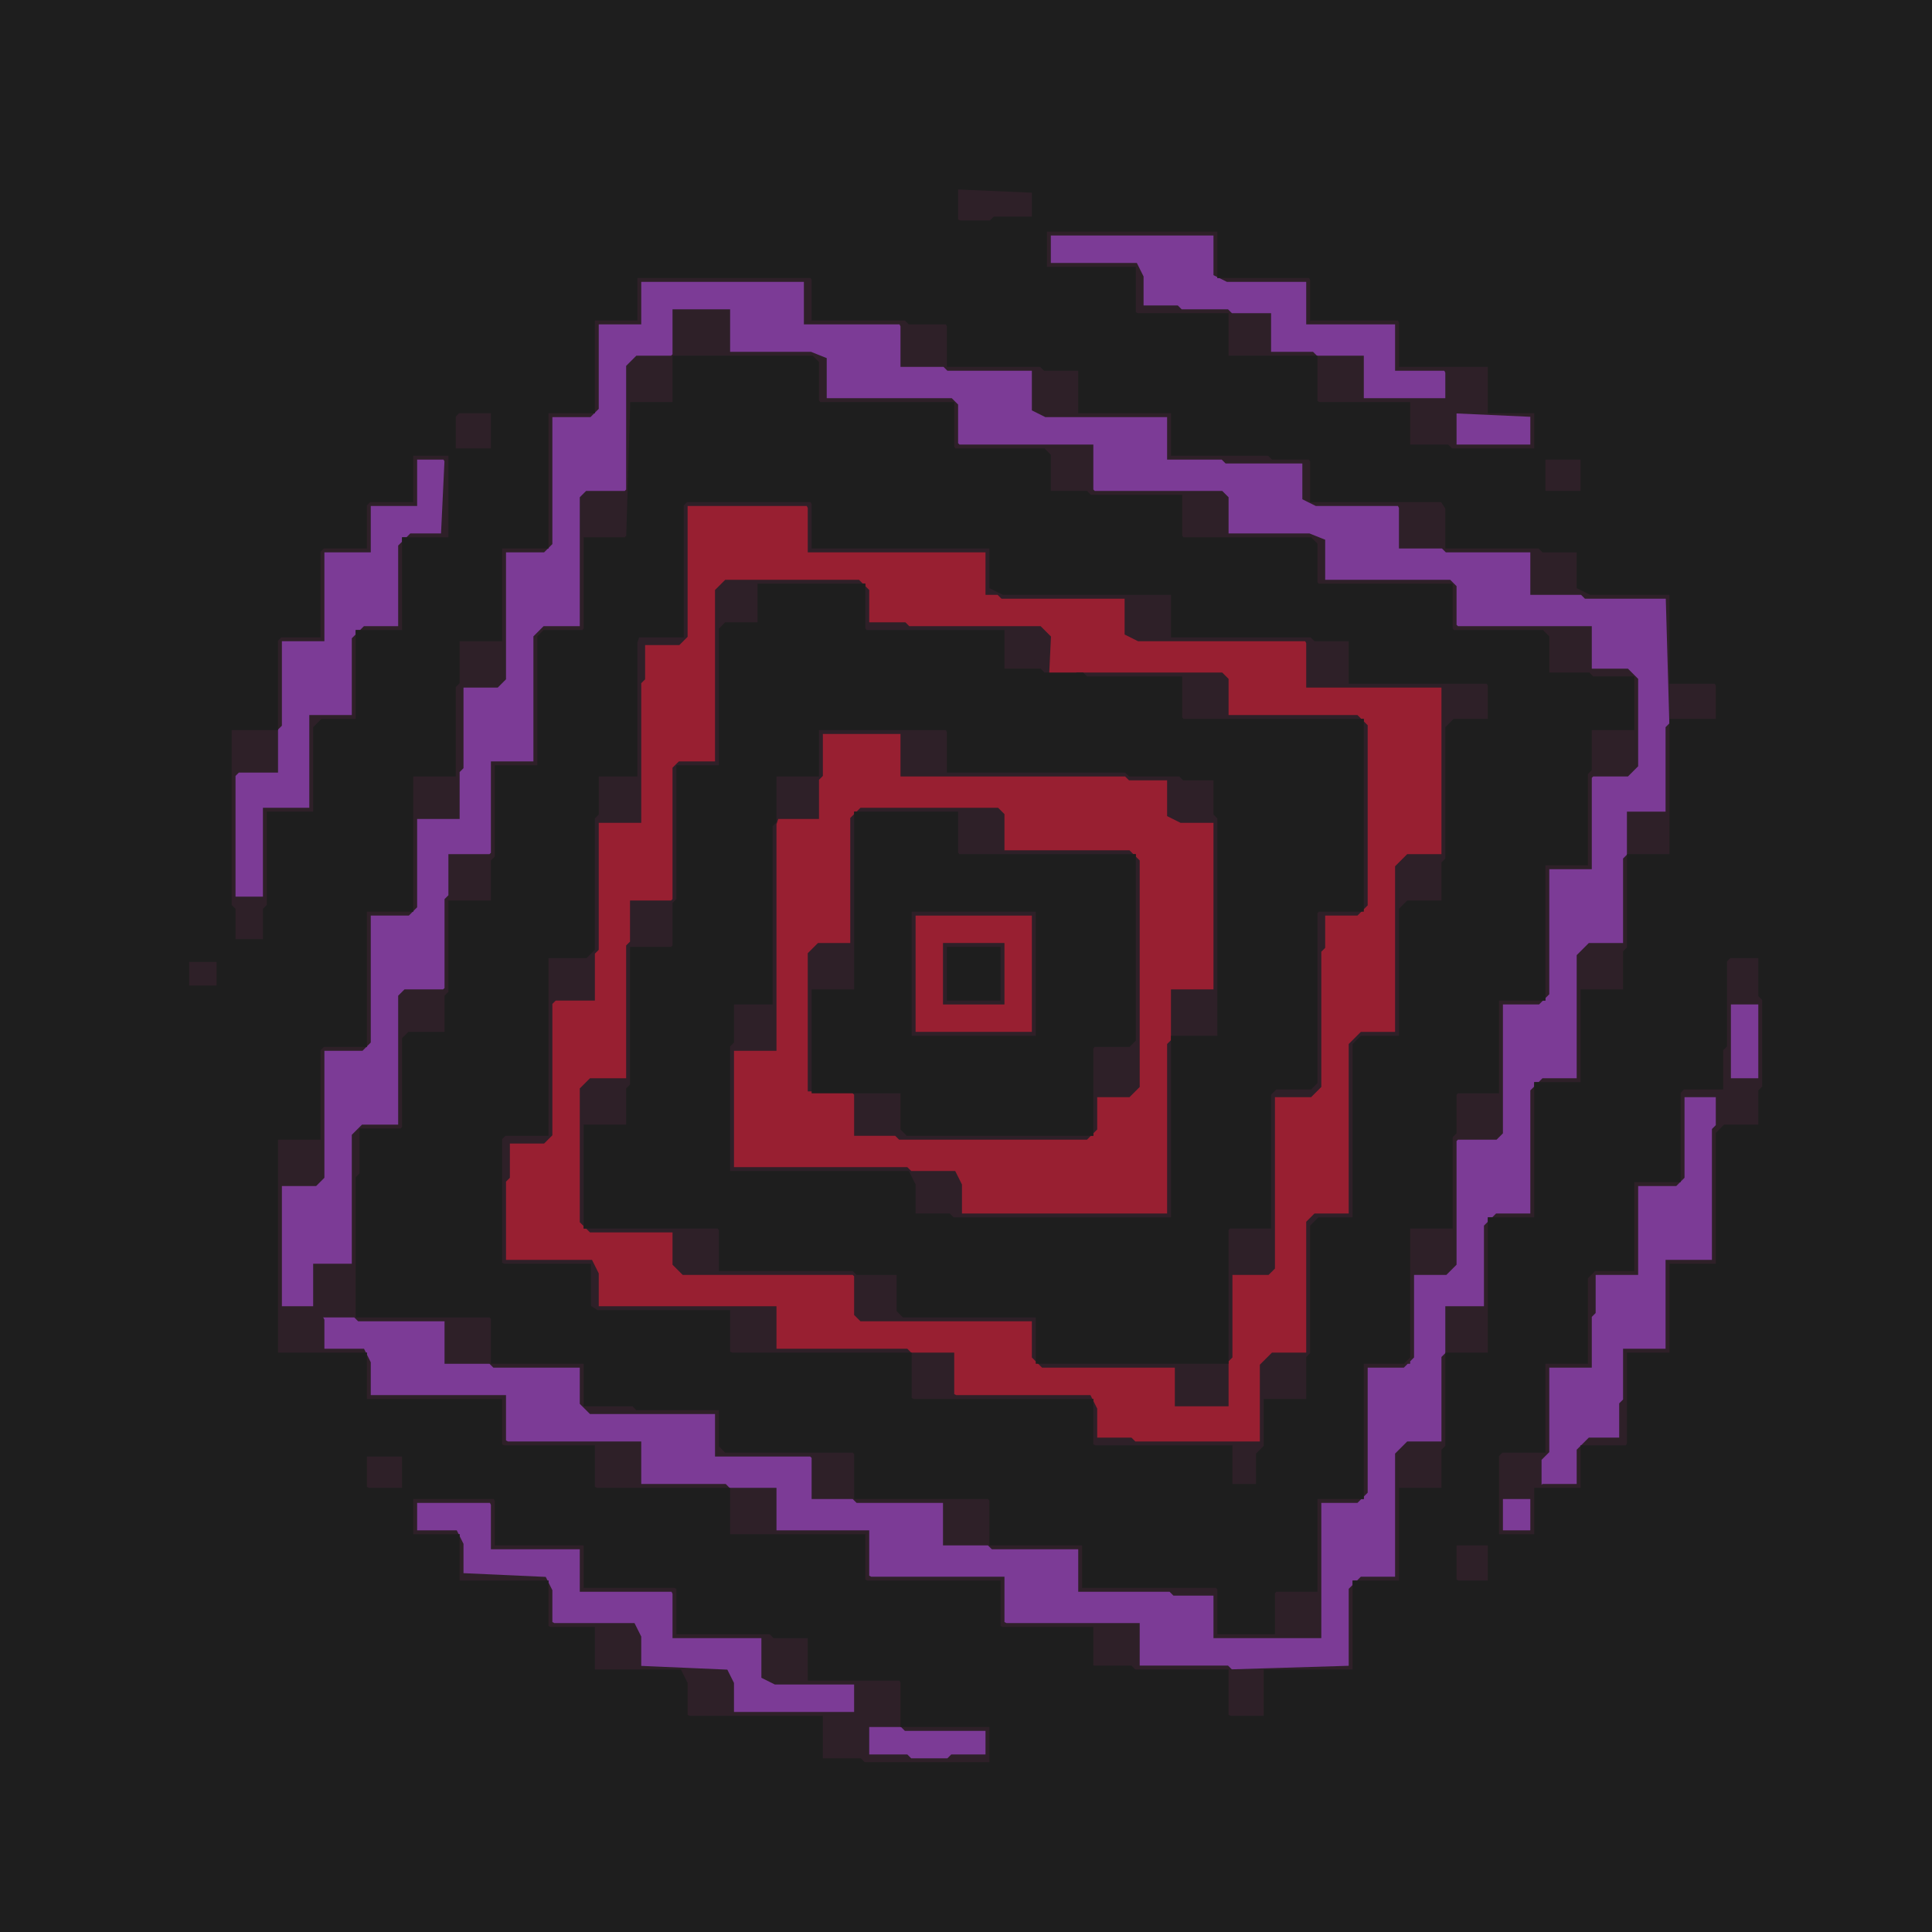
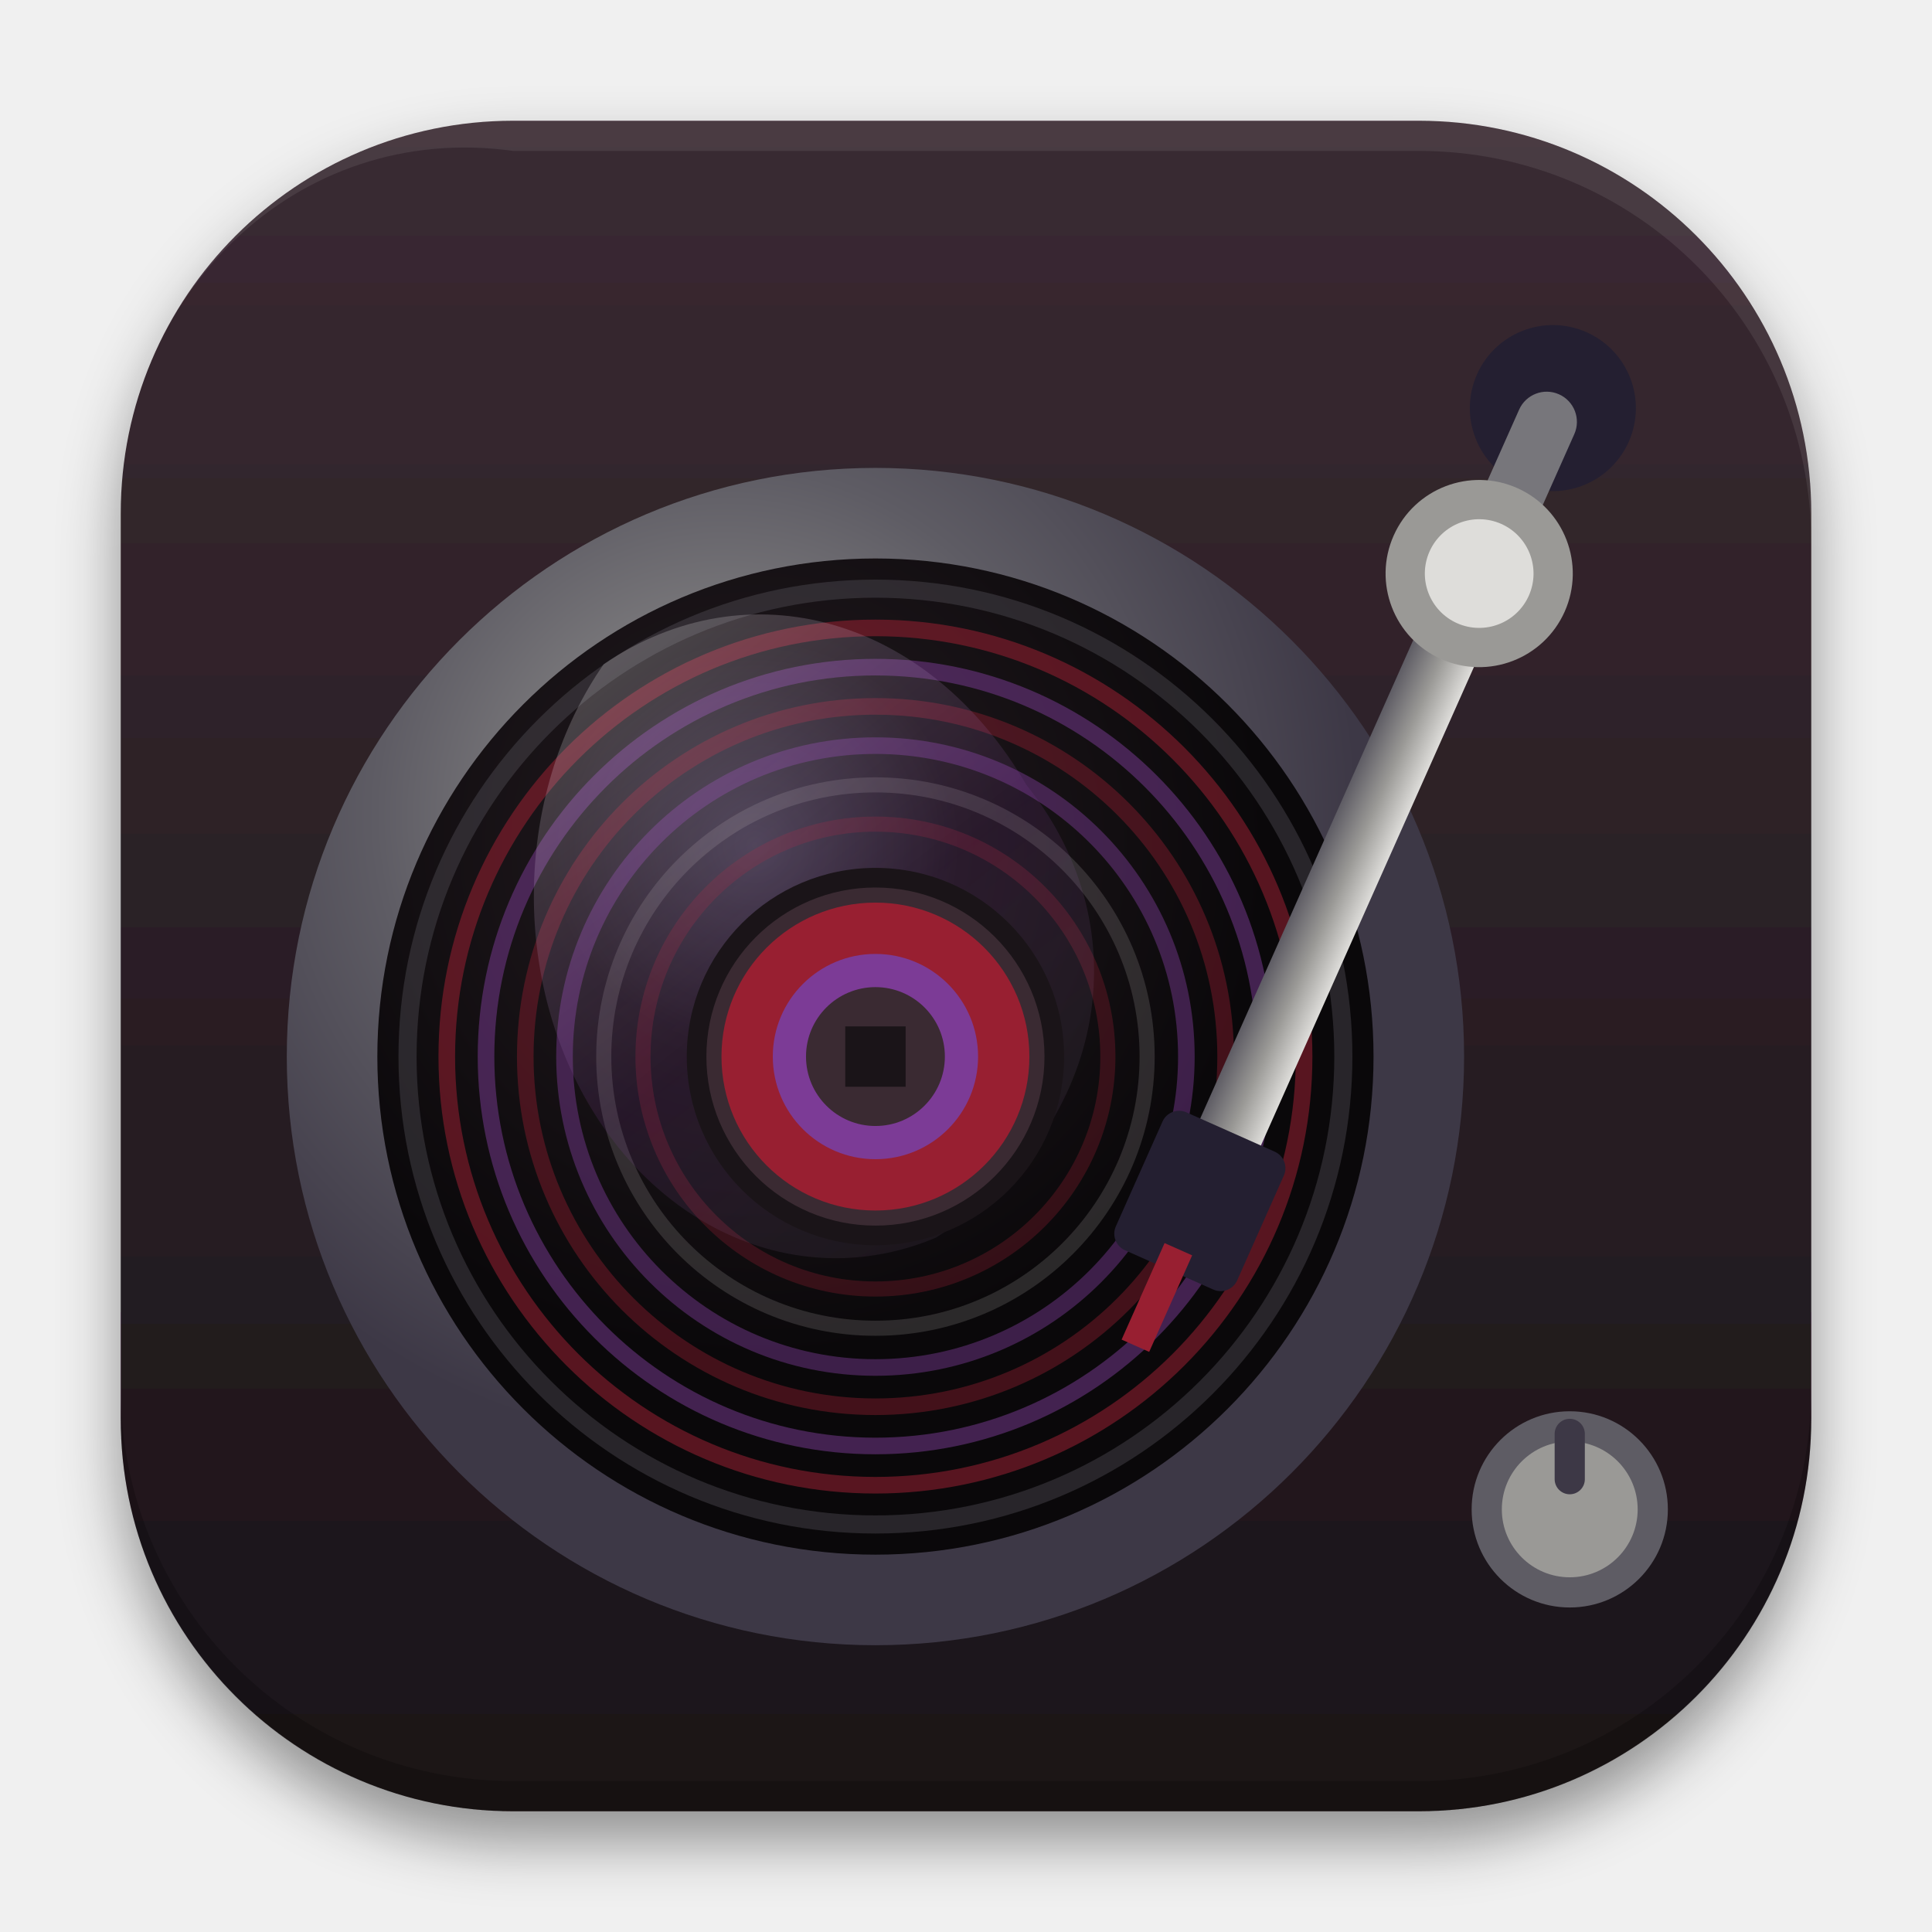
- <svg xmlns="http://www.w3.org/2000/svg" width="128" height="128" viewBox="0 0 128 128" fill="none">
-   <g clip-path="url(#clip0_1_40)">
-     <rect width="128" height="128" fill="white" />
-     <path d="M45.056 33.024H53.632L54.016 33.408V35.968L54.144 36.096H65.792V38.784L66.176 38.912L66.432 39.168H75.008V41.6L75.392 41.984H86.656L87.04 42.368V44.928L87.168 45.056H96V56.704L95.616 57.088H93.312L92.928 57.472V68.736L92.8 68.864H90.24L89.856 69.248V80.896H87.168L87.04 81.024V89.728L86.656 90.112H84.352L83.968 90.496V96H74.88L74.624 95.744H72.192V93.312L71.808 92.928H63.104L62.72 92.544V90.112H60.032L59.776 89.856H50.944V87.04H39.296L39.168 86.912V84.352L38.784 83.968H33.024V77.952L33.28 77.696V75.264H35.712L36.096 74.88V66.176L36.48 65.792H38.912V62.848L39.168 62.592V54.016H41.856L41.984 53.888V44.928L42.24 44.672V42.24H44.672L45.056 41.856V33.024ZM48.384 38.912L47.872 39.424V50.944H45.312L45.056 51.2V59.904L44.8 60.16H42.24V62.72L41.984 62.976V71.936H39.424L38.912 72.448V80.896L39.424 81.152H45.056V83.712L45.568 83.968H56.832L57.088 84.48V87.04H57.344H68.864V89.856L69.376 90.112H78.336V90.368V92.672H80.896V90.112L81.152 89.856V83.968H83.968V72.448L84.224 72.192H86.784L87.04 71.936V62.976L87.296 62.72V60.16H89.856L90.112 59.904V48.384L89.856 47.872H81.152H80.896V45.312V45.056H69.376H69.12V42.496L68.864 41.984H60.16L59.904 41.728H57.088V39.424L56.832 38.912H48.384Z" fill="#981F31" stroke="#981F31" />
-     <path d="M54.016 48.128H60.16V50.816L60.288 50.944H74.624L74.88 51.2H77.824V53.632L78.208 54.016H80.768L80.896 54.144V66.048H78.08V68.992L77.824 69.248V80.896H63.36L63.232 80.768V78.464L62.848 78.08H60.032L59.776 77.824H48.128V69.248L48.256 69.12H50.816L50.944 68.992V54.4L51.2 53.76H53.76V51.328L54.016 51.072V48.128ZM57.344 54.016L56.832 54.528V62.976H54.528L54.016 63.488V71.936H54.272H56.832L57.088 72.448V74.752H59.648L59.904 75.008H71.936L72.192 74.752V72.192H74.752L75.008 71.936V57.344L74.752 56.832H66.304H66.048V54.272V54.016H57.344Z" fill="#981F31" stroke="#981F31" />
-     <path d="M60.16 60.16H68.864V68.864H60.16V60.16ZM62.976 62.976V66.048H66.048V62.976H62.976Z" fill="#981F31" stroke="#981F31" />
-     <path d="M69.12 15.104H80.768L80.896 15.232V17.792L81.28 18.176H87.04V20.992H92.928V24.064H95.872L96.256 24.448V26.88L101.888 27.136V29.952H96V26.88H89.984L89.856 26.752V24.064H86.912L86.656 23.808H83.712V21.248H81.28L81.024 20.992H77.952L77.696 20.736H75.264V18.304L74.88 17.92H69.12V15.104Z" fill="#7C3B96" stroke="#7C3B96" />
-     <path d="M41.984 18.176H53.632L53.76 18.304V20.992H59.776L60.16 21.376V23.808H62.592L62.848 24.064H68.864V26.752L69.248 27.136H77.696L77.824 27.264V29.952H81.024L81.28 30.208H86.784V32.64L87.168 33.024H92.8L93.184 33.408V35.84H95.616L95.872 36.096H101.888V38.912H104.832L105.088 39.168H110.848L111.104 48L110.848 48.256V54.272H108.288V56.704L108.032 56.96V62.592L107.648 62.976H105.344L104.96 63.36V71.808L104.832 71.936H102.272L101.888 72.32V80.896H99.2L98.816 81.28V86.912L98.688 87.04H96.256V89.728L96 89.984V95.616L95.616 96H93.312L92.928 96.384V104.832L92.8 104.96H90.24L89.856 105.344V110.848L81.28 111.104L81.024 110.848H75.008V108.16L74.88 108.032H66.432L66.048 107.648V104.96H57.472L57.088 104.576V101.888H51.072L50.944 101.76V99.072H48L47.744 98.816H41.984V96.128L41.856 96H33.408L33.024 95.616V92.928H24.192L24.064 92.8V90.24L23.68 89.856H20.992V87.424L20.608 87.04H18.304L18.176 86.912V78.08H20.608L20.992 77.696V69.248L21.12 69.12H23.68L24.064 68.736V60.16H26.752L27.136 59.776V53.888L27.264 53.76H29.952V50.816L30.208 50.56V45.056H32.64L33.024 44.672V36.224L33.152 36.096H35.712L36.096 35.712V27.136H38.784L39.168 26.752V21.12L39.296 20.992H41.984V18.176ZM45.056 20.992V23.808L44.8 24.064H42.496L41.984 24.576V32.768L41.728 33.024H39.168L38.912 33.28V41.984H36.352L35.84 42.496V50.944H33.024V56.832L32.768 57.088H30.208V59.648L29.952 59.904V65.792L29.696 66.048H27.136L26.88 66.304V75.008H24.32L23.808 75.52V84.224H21.248V86.784H23.808L24.064 87.04H29.952V89.856H32.768L33.024 90.112H38.912V92.928L39.424 93.184H47.872V93.44V96H54.016L54.272 96.512V98.816H56.832L57.088 99.072H62.976V101.888H65.792L66.048 102.144H71.936V104.96H77.824L78.08 105.216H80.896V108.032H87.04V99.328L87.296 99.072H89.856L90.112 98.816V90.112H92.928L93.184 89.856V83.968H95.744L96 83.712V75.52L96.512 75.008H99.072V66.048H101.888L102.144 65.792V57.344L102.4 57.088H104.96V51.456L105.472 50.944H107.776L108.032 50.688V45.312L107.776 44.8H104.96V41.984H96.512L96 41.728V39.168V38.912H87.296V36.096L86.784 35.84H80.896V33.28V33.024H72.448L71.936 32.768V29.952H63.488L62.976 29.696V27.136V26.88H54.272V24.064L53.76 23.808H48.128H47.872V20.992H45.056Z" fill="#7C3B96" stroke="#7C3B96" />
-     <path d="M27.136 29.952H29.568L29.952 30.336L29.696 35.84H27.264L26.88 36.224V41.984H24.192L23.808 42.368V47.872H20.992V53.632L20.608 54.016H17.92V59.904H15.104V51.072L15.488 50.688H17.92V48L18.176 47.744V41.984H20.992V36.096H24.064V33.024H27.136V29.952Z" fill="#7C3B96" stroke="#7C3B96" />
-     <path d="M114.176 66.048H116.992V71.552L116.608 71.936H114.176V66.048Z" fill="#7C3B96" stroke="#7C3B96" />
-     <path d="M111.104 72.192H114.176V74.624L113.92 74.88V83.584L113.536 83.968H110.848V89.728L110.72 89.856H108.032V92.8L107.776 93.056V95.744H105.344L104.96 96.128V98.816H102.272L101.888 99.2V101.888H99.072V98.816H101.632V96.384L102.144 95.872V90.112H104.96V86.912L105.216 86.656V83.968H108.032V78.08H110.72L111.104 77.696V72.192Z" fill="#7C3B96" stroke="#7C3B96" />
-     <path d="M27.136 99.072H32.64L33.024 99.456V102.144H38.912V104.96H44.672L45.056 105.344V108.032H50.944V110.72L51.328 111.104H57.088V113.92H59.776L60.032 114.176H65.792V116.736H63.104L62.848 116.992H60.032L59.776 116.736H57.088V113.92H48.256L48.128 113.792V111.488L47.744 111.104L41.984 110.848V108.416L41.6 108.032H36.48L36.096 107.648V105.344L35.712 104.96L30.208 104.704V102.272L29.824 101.888H27.136V99.072Z" fill="#7C3B96" />
-     <path d="M57.088 113.92V111.104H51.328L50.944 110.72V108.032H45.056V105.344L44.672 104.96H38.912V102.144H33.024V99.456L32.64 99.072H27.136V101.888H29.824L30.208 102.272V104.704L35.712 104.96L36.096 105.344V107.648L36.48 108.032H41.6L41.984 108.416V110.848L47.744 111.104L48.128 111.488V113.792L48.256 113.92H57.088ZM57.088 113.92H59.776L60.032 114.176H65.792V116.736H63.104L62.848 116.992H60.032L59.776 116.736H57.088V113.92Z" stroke="#7C3B96" />
-     <path d="M62.976 12.032L68.864 12.288V14.72L68.992 14.848H81.024L81.152 14.976V17.92H86.912L87.296 18.304V20.736H92.8L93.184 21.12V23.808H99.072V26.88H102.144V29.952H105.216V33.024H101.888V30.336L101.76 30.208H95.872L95.616 29.952H92.928V27.136H87.168L86.784 26.752V24.064H80.896V21.376L80.768 21.248H75.136L74.752 20.864V18.176H68.864V14.848H65.92L65.664 15.104H63.36L62.976 14.72V12.032ZM69.12 15.104V17.92H75.008L75.264 18.432V20.736H77.824L78.08 20.992H81.152L81.408 21.248H83.712V23.808H86.784L87.04 24.064H89.856V26.88H90.112H96V29.952H101.888V27.136L96.256 26.88V24.576L96 24.064H92.928V20.992H87.04V18.176H81.408L80.896 17.92V15.36V15.104H69.12Z" fill="#2E2028" stroke="#2E2028" />
-     <path d="M41.728 17.92H53.888L54.272 18.304V20.736H60.032L60.288 20.992H62.848L63.232 21.376V23.808H68.992L69.248 24.064H71.936V26.88H78.08V29.568L78.208 29.696H84.096L84.352 29.952H86.912L87.296 30.336V32.64L87.424 32.768H95.616L96.256 33.408V35.84H102.016L102.272 36.096H104.96V38.528L105.344 38.912H111.104V44.8H113.792L114.176 45.184V48.128H111.104V56.96L110.976 57.088H108.288V62.848L108.032 63.104V66.048H105.216V72.192H102.144V81.024L102.016 81.152H99.072V89.984L98.944 90.112H96.256V95.872L96 96.128V99.072H93.184V105.216H90.112V111.104H84.224V113.792L83.84 114.176H81.28L80.896 113.792V111.104H74.88L74.624 110.848H71.936V108.288H66.176L65.792 107.904V105.216H57.216L56.832 104.832V102.272L56.704 102.144H47.872V99.2L47.744 99.072H39.296L38.912 98.688V96.256H33.152L32.768 95.872V93.184H23.936L23.808 93.056V90.112H17.92V75.008H20.736V69.248L21.12 68.864H23.808V60.032L23.936 59.904H26.88V51.072L27.008 50.944H29.696V45.184L29.952 44.928V41.984H32.768V35.84H35.84V27.008L35.968 26.88H38.912V20.864L39.04 20.736H41.728V17.92ZM41.984 18.176V20.992H39.424L39.168 21.248V26.88L38.912 27.136H36.096V35.84L35.84 36.096H33.28L33.024 36.352V44.8L32.768 45.056H30.208V50.688L29.952 50.944V53.76H27.392L27.136 54.016V59.904L26.88 60.16H24.064V68.864L23.808 69.12H21.248L20.992 69.376V77.824L20.736 78.08H18.176V87.04H18.432H20.736L20.992 87.552V89.856H23.808L24.064 90.368V92.928H24.32H33.024V95.744L33.536 96H41.984V96.256V98.816H47.872L48.128 99.072H50.944V101.888H51.2H57.088V104.704L57.6 104.96H66.048V107.776L66.56 108.032H75.008V108.288V110.848H81.152L81.408 111.104L89.856 110.848V105.472L90.368 104.96H92.928V96.512L93.44 96H95.744L96 95.744V90.112L96.256 89.856V87.04H98.816V81.408L99.328 80.896H101.888V72.448L102.4 71.936H104.96V63.488L105.472 62.976H107.776L108.032 62.72V57.088L108.288 56.832V54.272H110.848V48.384L111.104 48.128L110.848 39.168H105.216L104.96 38.912H101.888V36.096H96L95.744 35.84H93.184V33.536L92.928 33.024H87.296L86.784 32.768V30.208H81.408L81.152 29.952H77.824V27.392V27.136H69.376L68.864 26.88V24.064H62.976L62.72 23.808H60.16V21.504L59.904 20.992H53.76V18.432V18.176H41.984Z" fill="#2E2028" />
-     <path d="M111.104 48.128H114.176V45.184L113.792 44.8H111.104V38.912H105.344L104.96 38.528V36.096H102.272L102.016 35.84H96.256V33.408L95.616 32.768H87.424L87.296 32.64V30.336L86.912 29.952H84.352L84.096 29.696H78.208L78.08 29.568V26.88H71.936V24.064H69.248L68.992 23.808H63.232V21.376L62.848 20.992H60.288L60.032 20.736H54.272V18.304L53.888 17.92H41.728V20.736H39.04L38.912 20.864V26.88H35.968L35.84 27.008V35.84H32.768V41.984H29.952V44.928L29.696 45.184V50.944H27.008L26.88 51.072V59.904H23.936L23.808 60.032V68.864H21.12L20.736 69.248V75.008H17.92V90.112H23.808V93.056L23.936 93.184H32.768V95.872L33.152 96.256H38.912V98.688L39.296 99.072H47.744L47.872 99.2V102.144H56.704L56.832 102.272V104.832L57.216 105.216H65.792V107.904L66.176 108.288H71.936V110.848H74.624L74.88 111.104H80.896V113.792L81.28 114.176H83.84L84.224 113.792V111.104H90.112V105.216H93.184V99.072H96V96.128L96.256 95.872V90.112H98.944L99.072 89.984V81.152H102.016L102.144 81.024V72.192H105.216V66.048H108.032V63.104L108.288 62.848V57.088H110.976L111.104 56.96V48.128ZM111.104 48.128L110.848 48.384V54.272H108.288V56.832L108.032 57.088V62.72L107.776 62.976H105.472L104.96 63.488V71.936H102.4L101.888 72.448V80.896H99.328L98.816 81.408V87.04H96.256V89.856L96 90.112V95.744L95.744 96H93.44L92.928 96.512V104.96H90.368L89.856 105.472V110.848L81.408 111.104L81.152 110.848H75.008V108.288V108.032H66.56L66.048 107.776V104.96H57.6L57.088 104.704V101.888H51.2H50.944V99.072H48.128L47.872 98.816H41.984V96.256V96H33.536L33.024 95.744V92.928H24.32H24.064V90.368L23.808 89.856H20.992V87.552L20.736 87.04H18.432H18.176V78.08H20.736L20.992 77.824V69.376L21.248 69.12H23.808L24.064 68.864V60.16H26.88L27.136 59.904V54.016L27.392 53.76H29.952V50.944L30.208 50.688V45.056H32.768L33.024 44.8V36.352L33.28 36.096H35.84L36.096 35.84V27.136H38.912L39.168 26.88V21.248L39.424 20.992H41.984V18.176H53.76V18.432V20.992H59.904L60.16 21.504V23.808H62.72L62.976 24.064H68.864V26.88L69.376 27.136H77.824V27.392V29.952H81.152L81.408 30.208H86.784V32.768L87.296 33.024H92.928L93.184 33.536V35.84H95.744L96 36.096H101.888V38.912H104.96L105.216 39.168H110.848L111.104 48.128Z" stroke="#2E2028" />
-     <path d="M45.056 20.992H47.872V23.68L48 23.808H53.632L54.272 24.064V26.88H62.848L62.976 27.008V29.568L63.36 29.952H71.936V32.64L72.32 33.024H80.768L80.896 33.152V35.84H86.656L87.296 36.096V38.912H95.872L96 39.04V41.6L96.384 41.984H104.96V44.8H107.648L108.032 45.184V50.56L107.648 50.944H105.344L104.96 51.328V57.088H102.272L102.144 57.216V65.664L101.76 66.048H99.072V74.88L98.944 75.008H96.384L96 75.392V83.584L95.616 83.968H93.184V89.728L92.8 90.112H90.112V98.688L89.728 99.072H87.168L87.04 99.2V108.032H80.896V105.216H77.952L77.696 104.96H71.936V102.144H65.92L65.664 101.888H62.976V99.072H56.96L56.704 98.816H54.272V96.384L53.888 96H47.872V93.312L47.744 93.184H39.296L38.912 92.8V90.112H32.896L32.64 89.856H29.952V87.04H23.936L23.68 86.784H21.248V84.224H23.68L23.808 84.096V75.392L24.192 75.008H26.88V66.176L27.008 66.048H29.568L29.952 65.664V59.776L30.208 59.52V57.088H32.64L33.024 56.704V50.944H35.712L35.84 50.816V42.368L36.224 41.984H38.912V33.152L39.04 33.024H41.6L41.984 32.64V24.448L42.368 24.064H44.672L45.056 23.68V20.992ZM45.056 24.064V27.136H42.24L41.984 35.84L41.728 36.096H39.168V41.984L38.912 42.24H36.352L36.096 42.496V51.2H33.28V57.088L33.024 57.344V60.16H30.208V66.048L29.952 66.304V68.864H27.392L27.136 69.12V75.008L26.88 75.264H24.32V78.08L24.064 78.336V86.784H32.768L33.024 87.296V89.856H39.168V92.672H42.24L42.496 92.928H48.128V95.744H48.384H56.832L57.088 96.256V98.816H65.792L66.048 99.328V101.888H72.192V104.704H80.896L81.152 105.216V107.776H83.968V105.472L84.48 104.96H86.784V98.816H89.856V89.856H92.928V80.896H95.744V75.264L96 75.008V72.448L96.512 71.936H98.816V65.792H101.888V56.832H104.704V51.2L104.96 50.944V47.872H107.776V45.312H105.472L105.216 45.056H102.144V42.496V42.24H96.256L95.744 41.984V39.168H87.296L86.784 38.912V36.352V36.096H78.336L77.824 35.84V33.28H72.192L71.936 33.024H69.12V30.464V30.208H63.232L62.72 29.952V27.136H54.272L53.76 26.88V24.32V24.064H45.056Z" fill="#2E2028" stroke="#2E2028" />
-     <path d="M30.08 26.88H33.024V30.208H30.208V36.096H27.136V41.856L26.752 42.24H24.064V48.128H21.376L21.248 48.256V53.888L20.864 54.272H18.176V60.032L17.92 60.288V62.72H15.104V60.288L14.848 60.032V47.872H17.92V42.112L18.304 41.728H20.736V36.224L21.12 35.84H23.808V33.152L24.192 32.768H26.88V29.696H29.696V27.264L30.08 26.88ZM27.136 29.952V33.024H24.064V36.096H20.992V41.984H18.176V47.872L17.92 48.128V50.688H15.616L15.104 51.2V59.904H17.92V54.016H20.736L20.992 53.76V47.872H23.808V42.496L24.32 41.984H26.88V36.352L27.392 35.84H29.696L29.952 30.464L29.696 29.952H27.136Z" fill="#2E2028" stroke="#2E2028" />
-     <path d="M45.184 32.768H53.888L54.272 33.152V35.84H65.92L66.048 35.968V38.528L66.432 38.912H78.08V41.6L78.208 41.728H86.912L87.168 41.984H89.856V44.672L89.984 44.8H98.688L99.072 45.184V48.128H96.384L96.256 48.256V56.96L96 57.216V59.776L95.616 60.16H93.312L93.184 60.288V69.12H90.24L90.112 69.248V81.024L89.984 81.152H87.424L87.296 81.28V89.728L87.04 89.984V92.8L86.656 93.184H84.224V95.872L83.712 96.384V98.816H81.152V96.384L81.024 96.256H72.32L71.936 95.872V93.184H60.288L59.904 92.8V90.24L59.776 90.112H48.256L47.872 89.728V87.296H39.296L38.656 86.656V84.224H33.152L32.768 83.84V75.136L33.152 74.752H35.84V63.104L35.968 62.976H38.528L38.912 62.592V53.888L39.168 53.632V50.944H41.6L41.728 50.816V42.368L41.984 41.728H44.672L44.8 41.6V33.152L45.184 32.768ZM45.056 33.024V41.984L44.8 42.24H42.24V44.8L41.984 45.056V54.016H39.168V62.72L38.912 62.976V65.792H36.608L36.096 66.304V75.008L35.84 75.264H33.28V77.824L33.024 78.08V83.968H38.912L39.168 84.48V87.04H39.424H50.944V89.856H59.904L60.16 90.112H62.72V92.672L63.232 92.928H71.936L72.192 93.44V95.744H74.752L75.008 96H83.968V90.624L84.48 90.112H86.784L87.04 89.856V81.152L87.296 80.896H89.856V69.376L90.368 68.864H92.928V57.6L93.44 57.088H95.744L96 56.832V45.056H87.296H87.04V42.496L86.784 41.984H75.52L75.008 41.728V39.168H66.56L66.304 38.912H65.792V36.096H54.272H54.016V33.536L53.76 33.024H45.056Z" fill="#2E2028" stroke="#2E2028" />
-     <path d="M48.256 38.912H56.704L57.088 39.296V41.728H59.776L60.032 41.984H68.736L69.12 42.368L68.992 45.056L68.736 44.8H66.048V42.368L65.92 42.24H57.216L56.832 41.856V39.168H50.816L50.688 39.296V41.728H48.128V51.072L48 51.2H45.44L45.312 51.328V59.776L45.056 60.032V62.848L44.672 63.232H42.368L42.24 63.36V72.064L41.984 72.32V75.008H39.168V80.896H47.744L48.128 81.28V83.584L48.256 83.712H56.704L56.96 83.968H59.904V86.656L60.032 86.784H69.12V89.728L69.248 89.856H80.896V81.28L81.28 80.896H83.584L83.712 80.768V72.32L84.352 71.68H86.784V60.288L87.168 59.904H89.728L89.856 59.776V48.128H78.208L77.824 47.744V45.312H71.808V45.056H80.768L80.896 45.184V47.744L81.024 47.872H89.728L90.112 48.256V59.776L89.728 60.16H87.296V62.592L87.04 62.848V71.808L86.656 72.192H84.096L83.968 72.32V83.84L83.84 83.968H81.152V89.728L80.896 89.984V92.672H78.336V90.24L78.208 90.112H69.248L68.864 89.728V87.04H57.216L57.088 86.912V84.352L56.704 83.968H45.44L45.056 83.584V81.152H39.296L38.912 80.768V72.32L39.296 71.936H41.984V62.848L42.24 62.592V60.16H44.672L45.056 59.776V51.072L45.184 50.944H47.744L47.872 50.816V39.296L48.256 38.912Z" fill="#2E2028" stroke="#2E2028" />
-     <path d="M53.76 47.872H62.848L63.232 48.256V50.56L63.36 50.688H74.624L74.88 50.944H78.208L78.464 51.2H80.896V53.632L81.152 53.888V68.736L80.768 69.12H78.08V81.152H62.848L62.592 80.896H60.16V78.464L59.776 78.08H47.872V68.992L48.128 68.736V66.048H50.56L50.688 65.92V54.4L50.944 54.144V50.944H53.76V47.872ZM54.016 48.128V51.2L53.76 51.456V53.76H51.2L50.944 54.528V69.12H48.384L48.128 69.376V77.824H59.904L60.16 78.08H62.976L63.232 78.592V80.896H63.488H77.824V69.376L78.08 69.12V66.048H80.896V54.272V54.016H78.336L77.824 53.76V51.2H75.008L74.752 50.944H60.416H60.16V48.128H54.016Z" fill="#2E2028" />
-     <path d="M78.08 69.12H80.768L81.152 68.736V53.888L80.896 53.632V51.2H78.464L78.208 50.944H74.88L74.624 50.688H63.36L63.232 50.56V48.256L62.848 47.872H53.76V50.944H50.944V54.144L50.688 54.4V65.92L50.56 66.048H48.128V68.736L47.872 68.992V78.08H59.776L60.16 78.464V80.896H62.592L62.848 81.152H78.08V69.12ZM78.08 69.12L77.824 69.376V80.896H63.488H63.232V78.592L62.976 78.08H60.16L59.904 77.824H48.128V69.376L48.384 69.12H50.944V54.528L51.2 53.76H53.76V51.456L54.016 51.2V48.128H60.16V50.944H60.416H74.752L75.008 51.2H77.824V53.76L78.336 54.016H80.896V54.272V66.048H78.08V69.12Z" stroke="#2E2028" />
-     <path d="M57.216 54.016H65.92L66.048 54.144V56.704L66.176 56.832H74.624L75.008 57.216V71.808L74.624 72.192H72.192V74.624L71.808 75.008H59.776L59.52 74.752H57.088V72.32L56.832 72.064L60.16 71.936V74.624L60.288 74.752H71.936V69.248L72.32 68.864H74.624L74.752 68.736V57.088H63.36L62.976 56.704V54.272H57.088V65.92L56.96 66.048H54.272V71.808H54.016V63.36L54.4 62.976H56.704L56.832 62.848V54.4L57.216 54.016Z" fill="#2E2028" stroke="#2E2028" />
-     <path d="M59.904 59.904H69.12V69.12H59.904V59.904ZM60.16 60.16V68.864H68.864V60.16H60.16Z" fill="#2E2028" stroke="#2E2028" />
-     <path d="M62.976 62.976H66.048V66.048H62.976V62.976ZM63.232 63.232V65.792H65.792V63.232H63.232Z" fill="#2E2028" stroke="#2E2028" />
-     <path d="M114.304 62.976H116.992V65.664L117.248 65.92V72.064L116.992 72.32V75.008H114.304L114.176 75.136V83.84L113.792 84.224H111.104V89.984L110.976 90.112H108.288V95.616L108.032 96.256H105.216V99.072H102.144V102.144H99.072V104.832L98.688 105.216H96.384L96 104.832V101.888H98.816V96.128L99.2 95.744H101.888V89.984L102.016 89.856H104.704V84.352L105.344 83.712H107.776V77.824H110.72L110.848 77.696V72.064L111.232 71.68H113.664V69.248L113.92 68.992V63.36L114.304 62.976ZM114.176 66.048V71.936H116.736L116.992 71.68V66.048H114.176ZM111.104 72.192V77.824L110.848 78.08H108.032V83.968H105.216V86.784L104.96 87.04V90.112H102.144V96L101.632 96.512V98.816H99.072V101.888H101.888V99.328L102.4 98.816H104.96V96.256L105.472 95.744H107.776V93.184L108.032 92.928V89.856H110.848V83.968H113.664L113.92 83.712V75.008L114.176 74.752V72.192H111.104Z" fill="#2E2028" stroke="#2E2028" />
-     <path d="M12.032 63.232H14.848V65.792H12.032V63.232Z" fill="#2E2028" stroke="#2E2028" />
-     <path d="M23.808 96H27.136V98.688L27.264 98.816H32.896L33.28 99.2V101.888H39.04L39.168 102.016V104.704H44.672L45.312 104.96V107.776H51.072L51.328 108.032H54.016V110.848H59.776L60.16 111.232V113.92H66.048V117.248H56.96L56.704 116.992H54.016V114.304L53.888 114.176H45.44L45.056 113.792V111.488L44.672 111.104H39.04L38.912 110.976V108.288H36.224L35.84 107.904V105.216H29.952V102.144H26.88V99.072H24.192L23.808 98.688V96ZM27.136 99.072V101.888H29.952L30.208 102.4V104.704L35.84 104.96L36.096 105.472V107.776L36.608 108.032H41.728L41.984 108.544V110.848L47.872 111.104L48.128 111.616V113.92H57.088V111.104H51.456L50.944 110.848V108.032H45.056V105.472L44.8 104.96H38.912V102.144H33.024V99.584L32.768 99.072H27.136ZM57.088 113.92V116.736H59.904L60.16 116.992H62.976L63.232 116.736H65.792V114.176H60.16L59.904 113.92H57.088Z" fill="#2E2028" />
-     <path d="M57.088 113.92H48.128V111.616L47.872 111.104L41.984 110.848V108.544L41.728 108.032H36.608L36.096 107.776V105.472L35.84 104.96L30.208 104.704V102.4L29.952 101.888H27.136V99.072H32.768L33.024 99.584V102.144H38.912V104.96H44.8L45.056 105.472V108.032H50.944V110.848L51.456 111.104H57.088V113.92ZM57.088 113.92V116.736H59.904L60.16 116.992H62.976L63.232 116.736H65.792V114.176H60.16L59.904 113.92H57.088ZM23.808 96H27.136V98.688L27.264 98.816H32.896L33.28 99.2V101.888H39.04L39.168 102.016V104.704H44.672L45.312 104.96V107.776H51.072L51.328 108.032H54.016V110.848H59.776L60.16 111.232V113.92H66.048V117.248H56.96L56.704 116.992H54.016V114.304L53.888 114.176H45.44L45.056 113.792V111.488L44.672 111.104H39.04L38.912 110.976V108.288H36.224L35.84 107.904V105.216H29.952V102.144H26.88V99.072H24.192L23.808 98.688V96Z" stroke="#2E2028" />
-     <path d="M0 0H128V128H0V0ZM62.976 12.032V14.848L63.488 15.104H65.792L66.048 14.848H68.864V12.288L62.976 12.032ZM68.864 14.848V18.176H74.752V20.992L75.264 21.248H80.896V21.504V24.064H86.784V26.88L87.296 27.136H92.928V29.952H95.744L96 30.208H101.888V30.464V33.024H105.216V29.952H102.144V26.88H99.072V23.808H93.184V21.248L92.928 20.736H87.296V18.432L87.04 17.92H81.152V15.104V14.848H68.864ZM41.728 17.92V20.736H39.168L38.912 20.992V26.88H36.096L35.84 27.136V35.84H32.768V41.984H29.952V45.056L29.696 45.312V50.944H27.136L26.88 51.2V59.904H24.064L23.808 60.16V68.864H21.248L20.736 69.376V75.008H17.92V90.112H23.808V93.184H24.064H32.768V96L33.28 96.256H38.912V98.816L39.424 99.072H47.872V99.328V102.144H56.832V102.4V104.96L57.344 105.216H65.792V108.032L66.304 108.288H71.936V110.848H74.752L75.008 111.104H80.896V113.92L81.408 114.176H83.968L84.224 113.92V111.104H90.112V105.216H93.184V99.072H96V96.256L96.256 96V90.112H99.072V81.152H102.144V72.192H105.216V66.048H108.032V63.232L108.288 62.976V57.088H111.104V48.128H114.176V45.312L113.92 44.8H111.104V38.912H105.472L104.96 38.656V36.096H102.4L102.144 35.84H96.256V33.536L95.744 32.768H87.552H87.296V30.464L87.04 29.952H84.48L84.224 29.696H78.336H78.08V26.88H71.936V24.064H69.376L69.12 23.808H63.232V21.504L62.976 20.992H60.416L60.16 20.736H54.272V18.432L54.016 17.92H41.728ZM30.208 26.88L29.696 27.392V29.696H26.88V32.768H24.32L23.808 33.28V35.84H21.248L20.736 36.352V41.728H18.432L17.92 42.24V47.872H14.848V60.16L15.104 60.416V62.72H17.92V60.416L18.176 60.16V54.272H20.992L21.248 54.016V48.384L21.504 48.128H24.064V42.24H26.88L27.136 41.984V36.096H30.208V30.208H33.024V26.88H30.208ZM114.432 62.976L113.92 63.488V69.12L113.664 69.376V71.68H111.36L110.848 72.192V77.824H107.776V83.712H105.472L104.704 84.48V89.856H102.144L101.888 90.112V95.744H99.328L98.816 96.256V101.888H96V104.96L96.512 105.216H98.816L99.072 104.96V102.144H102.144V99.072H105.216V96.256H108.032L108.288 95.744V90.112H111.104V84.224H113.92L114.176 83.968V75.264L114.432 75.008H116.992V72.448L117.248 72.192V66.048L116.992 65.792V62.976H114.432ZM12.032 63.232V65.792H14.848V63.232H12.032ZM23.808 96V98.816L24.32 99.072H26.88V102.144H29.952V105.216H35.84V108.032L36.352 108.288H38.912V111.104H39.168H44.8L45.056 111.616V113.92L45.568 114.176H54.016V114.432V116.992H56.832L57.088 117.248H66.048V113.92H60.16V111.36L59.904 110.848H54.016V108.032H51.456L51.2 107.776H45.312V104.96L44.8 104.704H39.168V102.144V101.888H33.28V99.328L33.024 98.816H27.392H27.136V96H23.808Z" fill="#1E1E1E" />
-     <path d="M68.864 14.848H66.048L65.792 15.104H63.488L62.976 14.848V12.032L68.864 12.288V14.848ZM68.864 14.848V18.176H74.752V20.992L75.264 21.248H80.896V21.504V24.064H86.784V26.88L87.296 27.136H92.928V29.952H95.744L96 30.208H101.888V30.464V33.024H105.216V29.952H102.144V26.88H99.072V23.808H93.184V21.248L92.928 20.736H87.296V18.432L87.04 17.92H81.152V15.104V14.848H68.864ZM0 0H128V128H0V0ZM41.728 17.92V20.736H39.168L38.912 20.992V26.88H36.096L35.84 27.136V35.84H32.768V41.984H29.952V45.056L29.696 45.312V50.944H27.136L26.88 51.2V59.904H24.064L23.808 60.16V68.864H21.248L20.736 69.376V75.008H17.92V90.112H23.808V93.184H24.064H32.768V96L33.28 96.256H38.912V98.816L39.424 99.072H47.872V99.328V102.144H56.832V102.4V104.96L57.344 105.216H65.792V108.032L66.304 108.288H71.936V110.848H74.752L75.008 111.104H80.896V113.92L81.408 114.176H83.968L84.224 113.92V111.104H90.112V105.216H93.184V99.072H96V96.256L96.256 96V90.112H99.072V81.152H102.144V72.192H105.216V66.048H108.032V63.232L108.288 62.976V57.088H111.104V48.128H114.176V45.312L113.92 44.8H111.104V38.912H105.472L104.96 38.656V36.096H102.4L102.144 35.84H96.256V33.536L95.744 32.768H87.552H87.296V30.464L87.04 29.952H84.48L84.224 29.696H78.336H78.08V26.88H71.936V24.064H69.376L69.12 23.808H63.232V21.504L62.976 20.992H60.416L60.16 20.736H54.272V18.432L54.016 17.92H41.728ZM30.208 26.88L29.696 27.392V29.696H26.88V32.768H24.32L23.808 33.28V35.84H21.248L20.736 36.352V41.728H18.432L17.92 42.24V47.872H14.848V60.16L15.104 60.416V62.72H17.92V60.416L18.176 60.16V54.272H20.992L21.248 54.016V48.384L21.504 48.128H24.064V42.24H26.88L27.136 41.984V36.096H30.208V30.208H33.024V26.88H30.208ZM114.432 62.976L113.92 63.488V69.12L113.664 69.376V71.68H111.36L110.848 72.192V77.824H107.776V83.712H105.472L104.704 84.48V89.856H102.144L101.888 90.112V95.744H99.328L98.816 96.256V101.888H96V104.96L96.512 105.216H98.816L99.072 104.96V102.144H102.144V99.072H105.216V96.256H108.032L108.288 95.744V90.112H111.104V84.224H113.92L114.176 83.968V75.264L114.432 75.008H116.992V72.448L117.248 72.192V66.048L116.992 65.792V62.976H114.432ZM12.032 63.232V65.792H14.848V63.232H12.032ZM23.808 96V98.816L24.32 99.072H26.88V102.144H29.952V105.216H35.84V108.032L36.352 108.288H38.912V111.104H39.168H44.8L45.056 111.616V113.92L45.568 114.176H54.016V114.432V116.992H56.832L57.088 117.248H66.048V113.92H60.16V111.36L59.904 110.848H54.016V108.032H51.456L51.2 107.776H45.312V104.96L44.8 104.704H39.168V102.144V101.888H33.28V99.328L33.024 98.816H27.392H27.136V96H23.808Z" stroke="#1E1E1E" />
-     <path d="M45.056 24.064H53.632L53.76 24.192V26.752L54.144 27.136H62.72V29.824L63.104 30.208H68.992L69.12 30.336V33.024H71.808L72.064 33.28H77.824V35.712L78.208 36.096H86.656L86.784 36.224V38.784L87.168 39.168H95.744V41.856L96.128 42.24H102.016L102.144 42.368V45.056H105.088L105.344 45.312H107.776V47.872H104.96V50.816L104.704 51.072V56.832H101.888V65.792H98.816V71.936H96.384L96 72.32V74.88L95.744 75.136V80.896H92.928V89.728L92.8 89.856H89.856V98.816H86.784V104.96H84.352L83.968 105.344V107.776H81.152V105.088L80.768 104.704H72.192V101.888H66.048V99.2L65.664 98.816H57.088V96.128L56.704 95.744H48.256L48.128 95.616V92.928H42.368L42.112 92.672H39.168V89.856H33.024V87.168L32.64 86.784H24.064V78.208L24.32 77.952V75.264H26.752L27.136 74.88V68.992L27.264 68.864H29.952V66.176L30.208 65.92V60.16H33.024V57.216L33.28 56.96V51.2H36.096V42.368L36.224 42.24H38.784L39.168 41.856V36.096H41.6L41.984 35.712L42.24 27.136H45.056V24.064ZM45.312 32.768L44.8 33.28V41.728H41.984L41.728 42.496V50.944H39.168V53.76L38.912 54.016V62.72L38.656 62.976H36.096L35.84 63.232V74.752H33.28L32.768 75.264V83.968L33.28 84.224H38.656V86.784L39.424 87.296H47.872V89.856L48.384 90.112H59.904V90.368V92.928L60.416 93.184H71.936V96L72.448 96.256H81.152V96.512V98.816H83.712V96.512L84.224 96V93.184H86.784L87.04 92.928V90.112L87.296 89.856V81.408L87.552 81.152H90.112V69.376L90.368 69.12H93.184V60.416L93.44 60.16H95.744L96 59.904V57.344L96.256 57.088V48.384L96.512 48.128H99.072V45.312L98.816 44.8H90.112H89.856V41.984H87.296L87.04 41.728H78.336H78.08V38.912H66.56L66.048 38.656V36.096V35.84H54.272V33.28L54.016 32.768H45.312Z" fill="#1E1E1E" stroke="#1E1E1E" />
-     <path d="M50.688 39.168H56.832V41.856L57.216 42.24H66.048V44.8H68.736L68.992 45.056H71.552L71.808 45.312H77.824V47.744L78.208 48.128H89.856V59.904H87.168L86.784 60.288V71.552L86.656 71.68H84.352L83.712 72.32V80.896H81.28L80.896 81.28V89.856H69.12V86.784H60.032L59.904 86.656V83.968H56.96L56.704 83.712H48.128V81.28L47.744 80.896H39.168V75.008H41.984V72.32L42.24 72.064V63.232H44.672L45.056 62.848V60.032L45.312 59.776V51.2H48.128V41.856L48.256 41.728H50.688V39.168ZM53.76 47.872V50.944H50.944V54.272L50.688 54.528V66.048H48.128V68.864L47.872 69.12V78.08H59.904L60.16 78.592V80.896H62.72L62.976 81.152H78.08V69.12H80.896L81.152 68.864V54.016L80.896 53.76V51.2H78.592L78.336 50.944H75.008L74.752 50.688H63.488H63.232V48.384L62.976 47.872H53.76Z" fill="#1E1E1E" stroke="#1E1E1E" />
-     <path d="M57.088 54.272H62.976V56.704L63.36 57.088H74.752V68.736L74.624 68.864H72.32L71.936 69.248V74.752H60.288L60.16 74.624V71.936H54.272V66.048H56.96L57.088 65.92V54.272ZM59.904 59.904V69.12H69.12V59.904H59.904Z" fill="#1E1E1E" stroke="#1E1E1E" />
-     <path d="M63.232 63.232H65.792V65.792H63.232V63.232Z" fill="#1E1E1E" stroke="#1E1E1E" />
+ <svg xmlns="http://www.w3.org/2000/svg" width="128" height="128" viewBox="0 0 128 128">
+   <defs>
+     <linearGradient id="tile" x1="64" y1="8" x2="64" y2="120" gradientUnits="userSpaceOnUse">
+       <stop offset="0" stop-color="#3a2a32" />
+       <stop offset="1" stop-color="#1a1418" />
+     </linearGradient>
+     <radialGradient id="platter" cx="48" cy="54" r="42" gradientUnits="userSpaceOnUse">
+       <stop offset="0" stop-color="#9a9996" />
+       <stop offset="0.55" stop-color="#5e5c64" />
+       <stop offset="1" stop-color="#3d3846" />
+     </radialGradient>
+     <radialGradient id="vinyl" cx="50" cy="56" r="34" gradientUnits="userSpaceOnUse">
+       <stop offset="0" stop-color="#3d3846" />
+       <stop offset="0.4" stop-color="#1a1418" />
+       <stop offset="1" stop-color="#0a080a" />
+     </radialGradient>
+     <linearGradient id="shine" x1="40" y1="44" x2="78" y2="92" gradientUnits="userSpaceOnUse">
+       <stop offset="0" stop-color="#f6f5f4" stop-opacity="0.22" />
+       <stop offset="0.4" stop-color="#7C3B96" stop-opacity="0.16" />
+       <stop offset="1" stop-color="#f6f5f4" stop-opacity="0" />
+     </linearGradient>
+     <linearGradient id="tube" x1="0" y1="0" x2="0" y2="1">
+       <stop offset="0" stop-color="#deddda" />
+       <stop offset="0.5" stop-color="#9a9996" />
+       <stop offset="1" stop-color="#5e5c64" />
+     </linearGradient>
+     <clipPath id="tile-clip">
+       <rect x="8" y="8" width="112" height="112" rx="26" />
+     </clipPath>
+     <clipPath id="disc">
+       <circle cx="58" cy="70" r="33" />
+     </clipPath>
+     <filter id="shadow" x="-10%" y="-6%" width="120%" height="124%">
+       <feDropShadow dx="0" dy="2" stdDeviation="2" flood-color="#000" flood-opacity="0.4" />
+     </filter>
+   </defs>
+   <rect x="8" y="8" width="112" height="112" rx="26" fill="url(#tile)" filter="url(#shadow)" />
+   <g clip-path="url(#tile-clip)">
+     <circle cx="58" cy="70" r="39" fill="url(#platter)" />
+     <circle cx="58" cy="70" r="33" fill="url(#vinyl)" />
+     <g clip-path="url(#disc)" fill="none" stroke-linecap="square">
+       <circle cx="58" cy="70" r="31" stroke="#5e5c64" stroke-width="1.2" opacity="0.35" />
+       <circle cx="58" cy="70" r="28.4" stroke="#981F31" stroke-width="1.1" opacity="0.55" />
+       <circle cx="58" cy="70" r="25.8" stroke="#7C3B96" stroke-width="1.1" opacity="0.5" />
+       <circle cx="58" cy="70" r="23.2" stroke="#981F31" stroke-width="1.1" opacity="0.4" />
+       <circle cx="58" cy="70" r="20.6" stroke="#7C3B96" stroke-width="1.1" opacity="0.45" />
+       <circle cx="58" cy="70" r="18" stroke="#c0bfbc" stroke-width="1" opacity="0.18" />
+       <circle cx="58" cy="70" r="15.4" stroke="#981F31" stroke-width="1" opacity="0.3" />
+       <path fill="url(#shine)" d="M40 44a22 28 0 0 1 28 8 26 22 0 0 1-6 30 20 24 0 0 1-22-38z" />
+     </g>
+     <circle cx="58" cy="70" r="12.5" fill="#1a1418" />
+     <circle cx="58" cy="70" r="11.2" fill="#3a2a32" />
+     <circle cx="58" cy="70" r="10.2" fill="#981F31" />
+     <circle cx="58" cy="70" r="6.8" fill="#7C3B96" />
+     <circle cx="58" cy="70" r="4.6" fill="#3a2a32" />
+     <rect x="56" y="68" width="4" height="4" fill="#1a1418" />
+     <circle cx="104" cy="100" r="6.5" fill="#5e5c64" />
+     <circle cx="104" cy="100" r="4.5" fill="#9a9996" />
+     <rect x="103" y="94" width="2" height="5" rx="1" fill="#3d3846" />
+     <g transform="translate(98 38) rotate(114)">
+       <circle cx="-12" cy="0" r="5.5" fill="#241f31" />
+       <rect x="-13" y="-2" width="14" height="4" rx="2" fill="#77767b" />
+       <rect x="-1" y="-2.2" width="44" height="4.4" rx="1.2" fill="url(#tube)" />
+       <rect x="40.5" y="-4.4" width="10" height="8.8" rx="1.2" fill="#241f31" />
+       <rect x="49" y="-1" width="7" height="2" fill="#981F31" />
+       <circle cx="0" cy="0" r="6.2" fill="#9a9996" />
+       <circle cx="0" cy="0" r="3.6" fill="#deddda" />
+     </g>
  </g>
-   <defs>
-     <clipPath id="clip0_1_40">
-       <rect width="128" height="128" fill="white" />
-     </clipPath>
-   </defs>
+   <path fill="#000" opacity=".22" d="M8 92v2c0 14.4 11.6 26 26 26h60c14.4 0 26-11.6 26-26v-2c0 14.4-11.6 26-26 26H34C19.6 118 8 106.4 8 92z" />
+   <path fill="#fff" opacity=".08" d="M8 36v-2c0-14.4 11.6-26 26-26h60c14.4 0 26 11.6 26 26v2c0-14.4-11.6-26-26-26H34C19.6 8 8 19.6 8 34z" />
</svg>
